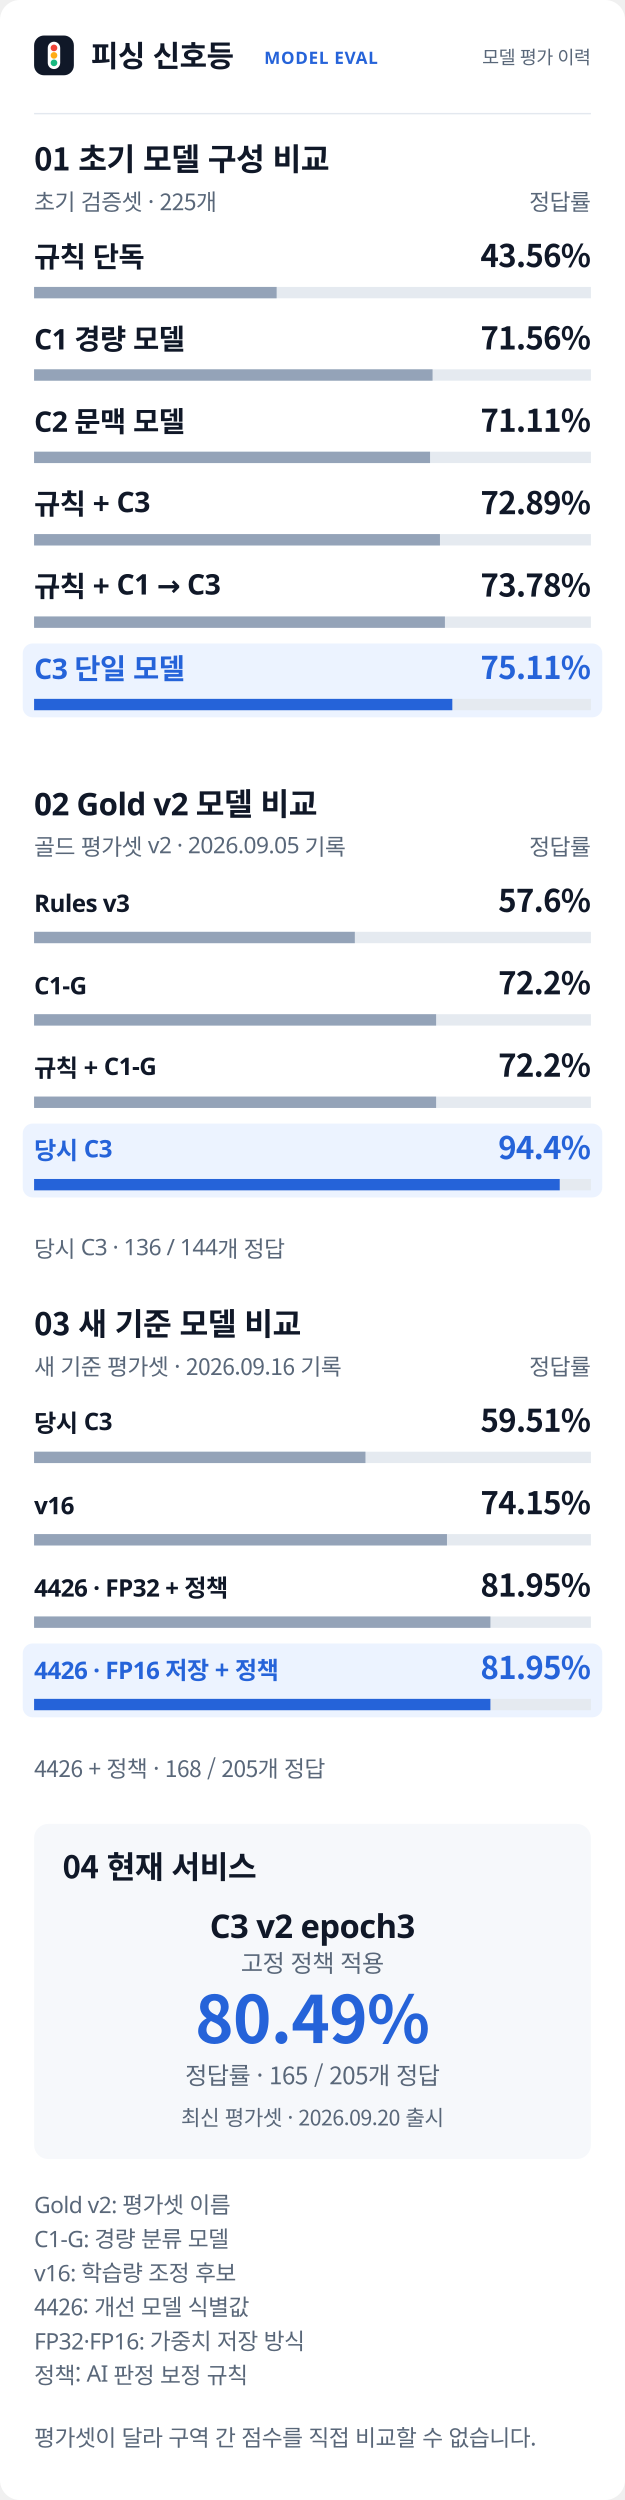
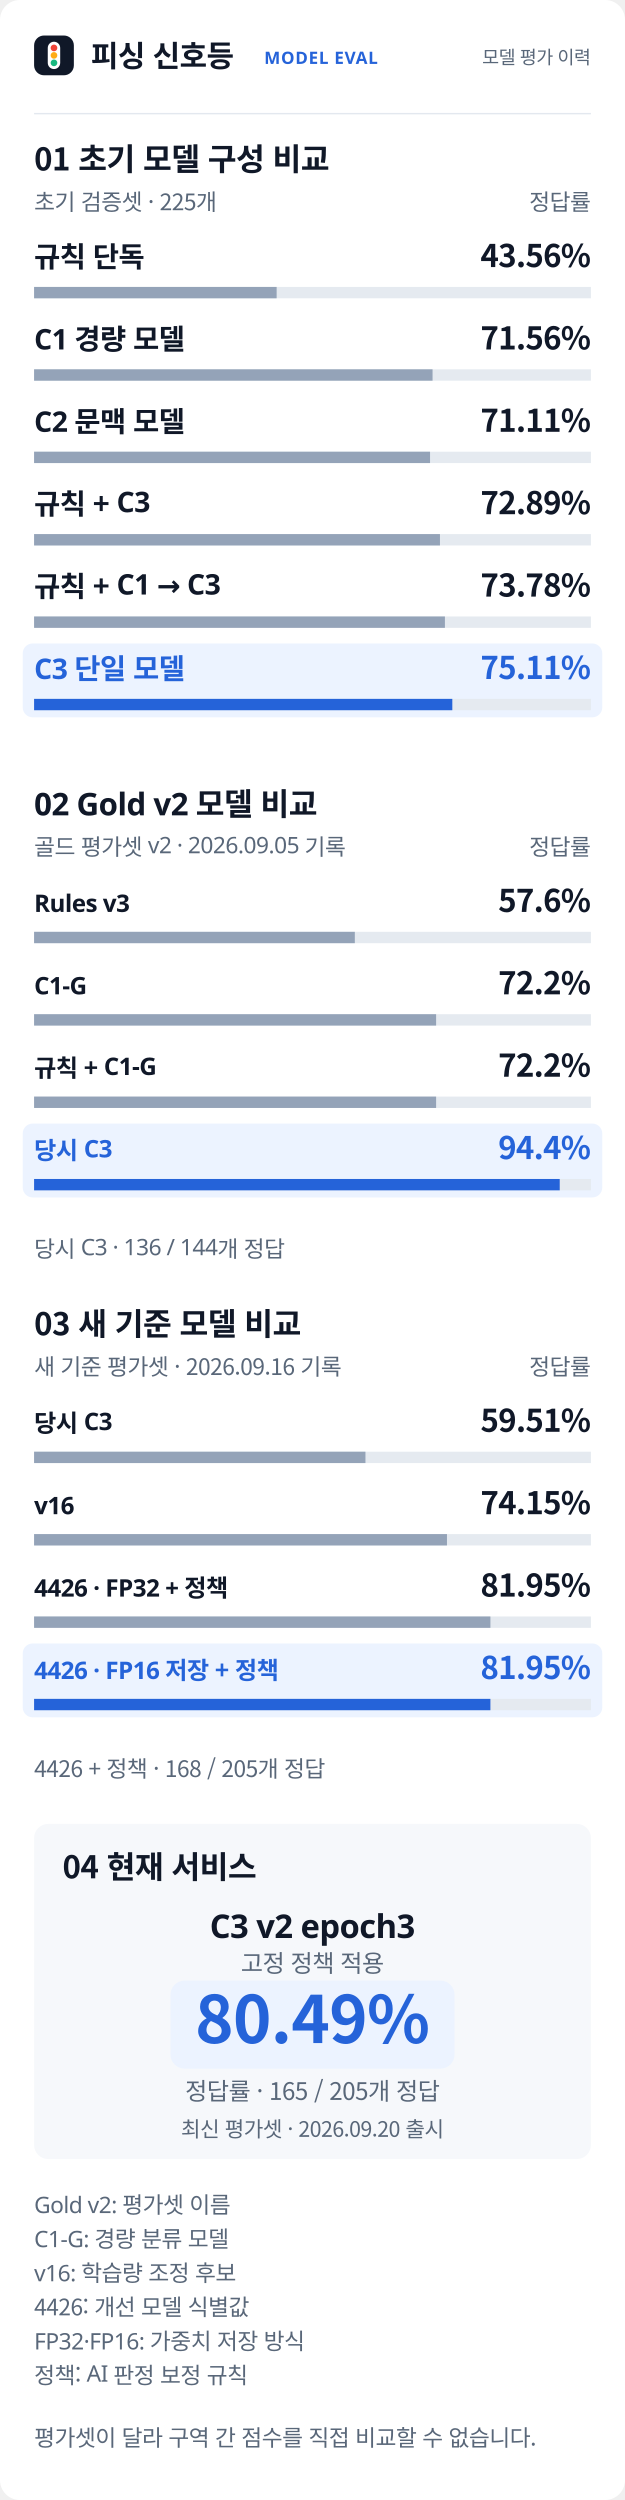
<svg xmlns="http://www.w3.org/2000/svg" width="440" height="1760" viewBox="0 0 440 1760" role="img" aria-labelledby="title desc" xml:lang="ko">
  <style>
    text{font-family:"Apple SD Gothic Neo","Noto Sans KR","Malgun Gothic",sans-serif;letter-spacing:-.35px}
    .numeric{font-variant-numeric:tabular-nums;letter-spacing:-.5px}
-     @media(prefers-reduced-motion:no-preference){.metric{animation:reveal .8s cubic-bezier(.23,1,.32,1) both}.stage2{animation-delay:.1s}.stage3{animation-delay:.2s}.stage4{animation-delay:.3s}}
-     @keyframes reveal{from{opacity:0;transform:translateY(5px)}to{opacity:1;transform:translateY(0)}}
+     .selection-wash,.score-mask{transform-box:fill-box;transform-origin:left center}
+     @media(prefers-reduced-motion:no-preference){
+       .selection-wash{animation:selection-fill 12.8s linear infinite both}
+       [data-stage="gold_v2"] .selection-wash{animation-name:selection-fill-gold}
+       [data-stage="new205"] .selection-wash{animation-name:selection-fill-new}
+       .score-mask{animation:score-fill 12.8s linear infinite both}
+     }
+     /* 구역 사이 0.8초 대기. 04 완성(5.6초) 후 6초 유지, 0.8초 소거, 0.8초 대기 뒤 반복한다. */
+     @keyframes selection-fill{0%,3.125%{opacity:1;transform:scaleX(0)}8.594%,90.625%{opacity:1;transform:scaleX(1)}96.875%,100%{opacity:0;transform:scaleX(1)}}
+     @keyframes selection-fill-gold{0%,14.844%{opacity:1;transform:scaleX(0)}20.312%,90.625%{opacity:1;transform:scaleX(1)}96.875%,100%{opacity:0;transform:scaleX(1)}}
+     @keyframes selection-fill-new{0%,26.562%{opacity:1;transform:scaleX(0)}32.031%,90.625%{opacity:1;transform:scaleX(1)}96.875%,100%{opacity:0;transform:scaleX(1)}}
+     @keyframes score-fill{0%,38.281%,96.875%,100%{transform:scaleX(0)}43.75%,90.625%{transform:scaleX(1)}}
  </style>
  <rect width="440" height="1760" rx="14" fill="#FFF" />
  <g id="diagram-header">
    <g transform="translate(24 25) scale(.875)" aria-hidden="true">
      <rect width="32" height="32" rx="8" fill="#101828" />
      <rect x="11" y="5" width="10" height="22" rx="5" fill="#FFF" />
      <circle cx="16" cy="10" r="2.7" fill="#F04438" />
      <circle cx="16" cy="16" r="2.7" fill="#FFAB16" />
      <circle cx="16" cy="22" r="2.7" fill="#19B980" />
    </g>
    <text x="64" y="47" font-size="21" fill="#101828" font-weight="750" id="header-brand">피싱 신호등</text>
    <text x="186" y="45" font-size="12" fill="#2563D9" font-weight="650" id="header-page" style="letter-spacing:.5px">MODEL EVAL</text>
    <text x="416" y="45" font-size="13" fill="#596779" font-weight="400" text-anchor="end" id="header-detail">모델 평가 이력</text>
    <path d="M24 80H416" fill="none" stroke="#E3E8EF" stroke-width="1" />
  </g>
  <g data-stage="initial225" data-sample-count="225" data-metric="accuracy">
    <text x="24" y="120" font-size="22" fill="#101828" font-weight="650" text-anchor="start">01  초기 모델 구성 비교</text>
    <text x="24" y="148" font-size="16" fill="#596779" font-weight="400" text-anchor="start">초기 검증셋 · 225개</text>
    <text x="416" y="148" font-size="16" fill="#596779" font-weight="400" text-anchor="end">정답률</text>
    <text x="24" y="188" font-size="20" fill="#101828" font-weight="600" text-anchor="start">규칙 단독</text>
    <text x="416" y="188" font-size="22" fill="#101828" font-weight="650" text-anchor="end" class="numeric">43.56%</text>
    <rect x="24" y="202" width="392" height="8" rx="0" fill="#E5EAF0" />
    <rect x="24" y="202" width="170.755" height="8" rx="0" fill="#94A3B8" class="metric stage1" data-model="A0" data-value="43.56" />
    <text x="24" y="246" font-size="20" fill="#101828" font-weight="600" text-anchor="start">C1 경량 모델</text>
    <text x="416" y="246" font-size="22" fill="#101828" font-weight="650" text-anchor="end" class="numeric">71.56%</text>
    <rect x="24" y="260" width="392" height="8" rx="0" fill="#E5EAF0" />
    <rect x="24" y="260" width="280.515" height="8" rx="0" fill="#94A3B8" class="metric stage1" data-model="A1" data-value="71.56" />
    <text x="24" y="304" font-size="20" fill="#101828" font-weight="600" text-anchor="start">C2 문맥 모델</text>
    <text x="416" y="304" font-size="22" fill="#101828" font-weight="650" text-anchor="end" class="numeric">71.11%</text>
    <rect x="24" y="318" width="392" height="8" rx="0" fill="#E5EAF0" />
    <rect x="24" y="318" width="278.751" height="8" rx="0" fill="#94A3B8" class="metric stage1" data-model="A2" data-value="71.11" />
    <text x="24" y="362" font-size="20" fill="#101828" font-weight="600" text-anchor="start">규칙 + C3</text>
    <text x="416" y="362" font-size="22" fill="#101828" font-weight="650" text-anchor="end" class="numeric">72.89%</text>
    <rect x="24" y="376" width="392" height="8" rx="0" fill="#E5EAF0" />
    <rect x="24" y="376" width="285.729" height="8" rx="0" fill="#94A3B8" class="metric stage1" data-model="H3" data-value="72.89" />
    <text x="24" y="420" font-size="20" fill="#101828" font-weight="600" text-anchor="start">규칙 + C1 → C3</text>
    <text x="416" y="420" font-size="22" fill="#101828" font-weight="650" text-anchor="end" class="numeric">73.78%</text>
    <rect x="24" y="434" width="392" height="8" rx="0" fill="#E5EAF0" />
    <rect x="24" y="434" width="289.218" height="8" rx="0" fill="#94A3B8" class="metric stage1" data-model="H5_P3" data-value="73.78" />
-     <rect x="16" y="453" width="408" height="52" rx="7" fill="#ECF3FF" />
+     <rect x="16" y="453" width="408" height="52" rx="7" fill="#ECF3FF" class="selection-wash" />
    <text x="24" y="478" font-size="20" fill="#2563D9" font-weight="600" text-anchor="start">C3 단일 모델</text>
    <text x="416" y="478" font-size="22" fill="#2563D9" font-weight="650" text-anchor="end" class="numeric">75.11%</text>
    <rect x="24" y="492" width="392" height="8" rx="0" fill="#E5EAF0" />
    <rect x="24" y="492" width="294.431" height="8" rx="0" fill="#2563D9" class="metric stage1" data-model="A3" data-value="75.11" />
  </g>
  <g data-stage="gold_v2" data-sample-count="144" data-metric="accuracy">
    <text x="24" y="574" font-size="22" fill="#101828" font-weight="650" text-anchor="start">02  Gold v2 모델 비교</text>
    <text x="24" y="602" font-size="16" fill="#596779" font-weight="400" text-anchor="start">골드 평가셋 v2 · 2026.09.05 기록</text>
    <text x="416" y="602" font-size="16" fill="#596779" font-weight="400" text-anchor="end">정답률</text>
    <text x="24" y="642" font-size="17" fill="#101828" font-weight="600" text-anchor="start">Rules v3</text>
    <text x="416" y="642" font-size="22" fill="#101828" font-weight="650" text-anchor="end" class="numeric">57.6%</text>
    <rect x="24" y="656" width="392" height="8" rx="0" fill="#E5EAF0" />
    <rect x="24" y="656" width="225.792" height="8" rx="0" fill="#94A3B8" class="metric stage2" data-model="rules_v3" data-value="57.6" />
    <text x="24" y="700" font-size="17" fill="#101828" font-weight="600" text-anchor="start">C1-G</text>
    <text x="416" y="700" font-size="22" fill="#101828" font-weight="650" text-anchor="end" class="numeric">72.2%</text>
    <rect x="24" y="714" width="392" height="8" rx="0" fill="#E5EAF0" />
    <rect x="24" y="714" width="283.024" height="8" rx="0" fill="#94A3B8" class="metric stage2" data-model="c1_g" data-value="72.2" />
    <text x="24" y="758" font-size="17" fill="#101828" font-weight="600" text-anchor="start">규칙 + C1-G</text>
    <text x="416" y="758" font-size="22" fill="#101828" font-weight="650" text-anchor="end" class="numeric">72.2%</text>
    <rect x="24" y="772" width="392" height="8" rx="0" fill="#E5EAF0" />
    <rect x="24" y="772" width="283.024" height="8" rx="0" fill="#94A3B8" class="metric stage2" data-model="rules_c1_g" data-value="72.2" />
-     <rect x="16" y="791" width="408" height="52" rx="7" fill="#ECF3FF" />
+     <rect x="16" y="791" width="408" height="52" rx="7" fill="#ECF3FF" class="selection-wash" />
    <text x="24" y="816" font-size="17" fill="#2563D9" font-weight="600" text-anchor="start">당시 C3</text>
    <text x="416" y="816" font-size="22" fill="#2563D9" font-weight="650" text-anchor="end" class="numeric">94.4%</text>
    <rect x="24" y="830" width="392" height="8" rx="0" fill="#E5EAF0" />
    <rect x="24" y="830" width="370.048" height="8" rx="0" fill="#2563D9" class="metric stage2" data-model="production_c3" data-value="94.4" />
    <text x="24" y="885" font-size="16" fill="#596779" font-weight="400" text-anchor="start">당시 C3 · 136 / 144개 정답</text>
  </g>
  <g data-stage="new205" data-sample-count="205" data-metric="accuracy">
    <text x="24" y="940" font-size="22" fill="#101828" font-weight="650" text-anchor="start">03  새 기준 모델 비교</text>
    <text x="24" y="968" font-size="16" fill="#596779" font-weight="400" text-anchor="start">새 기준 평가셋 · 2026.09.16 기록</text>
    <text x="416" y="968" font-size="16" fill="#596779" font-weight="400" text-anchor="end">정답률</text>
    <text x="24" y="1008" font-size="17" fill="#101828" font-weight="600" text-anchor="start">당시 C3</text>
    <text x="416" y="1008" font-size="22" fill="#101828" font-weight="650" text-anchor="end" class="numeric">59.51%</text>
    <rect x="24" y="1022" width="392" height="8" rx="0" fill="#E5EAF0" />
    <rect x="24" y="1022" width="233.279" height="8" rx="0" fill="#94A3B8" class="metric stage3" data-model="production_c3" data-value="59.51" />
    <text x="24" y="1066" font-size="17" fill="#101828" font-weight="600" text-anchor="start">v16</text>
    <text x="416" y="1066" font-size="22" fill="#101828" font-weight="650" text-anchor="end" class="numeric">74.15%</text>
    <rect x="24" y="1080" width="392" height="8" rx="0" fill="#E5EAF0" />
    <rect x="24" y="1080" width="290.668" height="8" rx="0" fill="#94A3B8" class="metric stage3" data-model="v16" data-value="74.15" />
    <text x="24" y="1124" font-size="17" fill="#101828" font-weight="600" text-anchor="start">4426 · FP32 + 정책</text>
    <text x="416" y="1124" font-size="22" fill="#101828" font-weight="650" text-anchor="end" class="numeric">81.95%</text>
    <rect x="24" y="1138" width="392" height="8" rx="0" fill="#E5EAF0" />
    <rect x="24" y="1138" width="321.244" height="8" rx="0" fill="#94A3B8" class="metric stage3" data-model="fp32" data-value="81.95" />
-     <rect x="16" y="1157" width="408" height="52" rx="7" fill="#ECF3FF" />
+     <rect x="16" y="1157" width="408" height="52" rx="7" fill="#ECF3FF" class="selection-wash" />
    <text x="24" y="1182" font-size="17" fill="#2563D9" font-weight="600" text-anchor="start">4426 · FP16 저장 + 정책</text>
    <text x="416" y="1182" font-size="22" fill="#2563D9" font-weight="650" text-anchor="end" class="numeric">81.95%</text>
    <rect x="24" y="1196" width="392" height="8" rx="0" fill="#E5EAF0" />
    <rect x="24" y="1196" width="321.244" height="8" rx="0" fill="#2563D9" class="metric stage3" data-model="fp16_storage" data-value="81.95" />
    <text x="24" y="1251" font-size="16" fill="#596779" font-weight="400" text-anchor="start">4426 + 정책 · 168 / 205개 정답</text>
  </g>
  <g data-stage="current205" data-sample-count="205" data-metric="accuracy">
    <rect x="24" y="1284" width="392" height="236" rx="10" fill="#F6F8FB" />
    <g id="current-content" transform="translate(0 -1.667)">
      <text x="44" y="1324" font-size="22" fill="#101828" font-weight="650" text-anchor="start">04  현재 서비스</text>
      <text x="220" y="1366" font-size="23" fill="#101828" font-weight="650" text-anchor="middle">C3 v2 epoch3</text>
      <text x="220" y="1390" font-size="17" fill="#596779" font-weight="400" text-anchor="middle">고정 정책 적용</text>
      <g id="current-score">
-         <g class="metric stage4" data-model="c3_v2_epoch3_policy" data-value="80.49">
+         <g class="metric stage4 score-reveal" data-model="c3_v2_epoch3_policy" data-value="80.49">
          <text x="220" y="1440" font-size="46" fill="#2563D9" font-weight="700" text-anchor="middle" class="numeric">80.49%</text>
        </g>
-         <text x="220" y="1469" font-size="17" fill="#596779" font-weight="400" text-anchor="middle">정답률 · 165 / 205개 정답</text>
+         <defs>
+           <clipPath id="score-clip" clipPathUnits="userSpaceOnUse">
+             <rect x="120" y="1396" width="200" height="62" class="score-mask" />
+           </clipPath>
+         </defs>
+         <g class="score-highlight" clip-path="url(#score-clip)" aria-hidden="true">
+           <rect x="120" y="1396" width="200" height="62" rx="10" fill="#ECF3FF" />
+           <text x="220" y="1440" font-size="46" fill="#2563D9" font-weight="700" text-anchor="middle" class="numeric">80.49%</text>
+         </g>
+         <text x="220" y="1480" font-size="17" fill="#596779" font-weight="400" text-anchor="middle">정답률 · 165 / 205개 정답</text>
      </g>
-       <text x="220" y="1498" font-size="15" fill="#596779" font-weight="400" text-anchor="middle">최신 평가셋 · 2026.09.20 출시</text>
+       <text x="220" y="1506" font-size="15" fill="#596779" font-weight="400" text-anchor="middle">최신 평가셋 · 2026.09.20 출시</text>
    </g>
  </g>
  <g id="evaluation-terms">
    <text x="24" y="1558" font-size="16" fill="#596779" font-weight="400" text-anchor="start">Gold v2: 평가셋 이름</text>
    <text x="24" y="1582" font-size="16" fill="#596779" font-weight="400" text-anchor="start">C1-G: 경량 분류 모델</text>
    <text x="24" y="1606" font-size="16" fill="#596779" font-weight="400" text-anchor="start">v16: 학습량 조정 후보</text>
    <text x="24" y="1630" font-size="16" fill="#596779" font-weight="400" text-anchor="start">4426: 개선 모델 식별값</text>
    <text x="24" y="1654" font-size="16" fill="#596779" font-weight="400" text-anchor="start">FP32·FP16: 가중치 저장 방식</text>
    <text x="24" y="1678" font-size="16" fill="#596779" font-weight="400" text-anchor="start">정책: AI 판정 보정 규칙</text>
  </g>
  <g id="evaluation-note">
    <text x="24" y="1722" font-size="16" fill="#596779" font-weight="400" text-anchor="start">평가셋이 달라 구역 간 점수를 직접 비교할 수 없습니다.</text>
  </g>
</svg>
